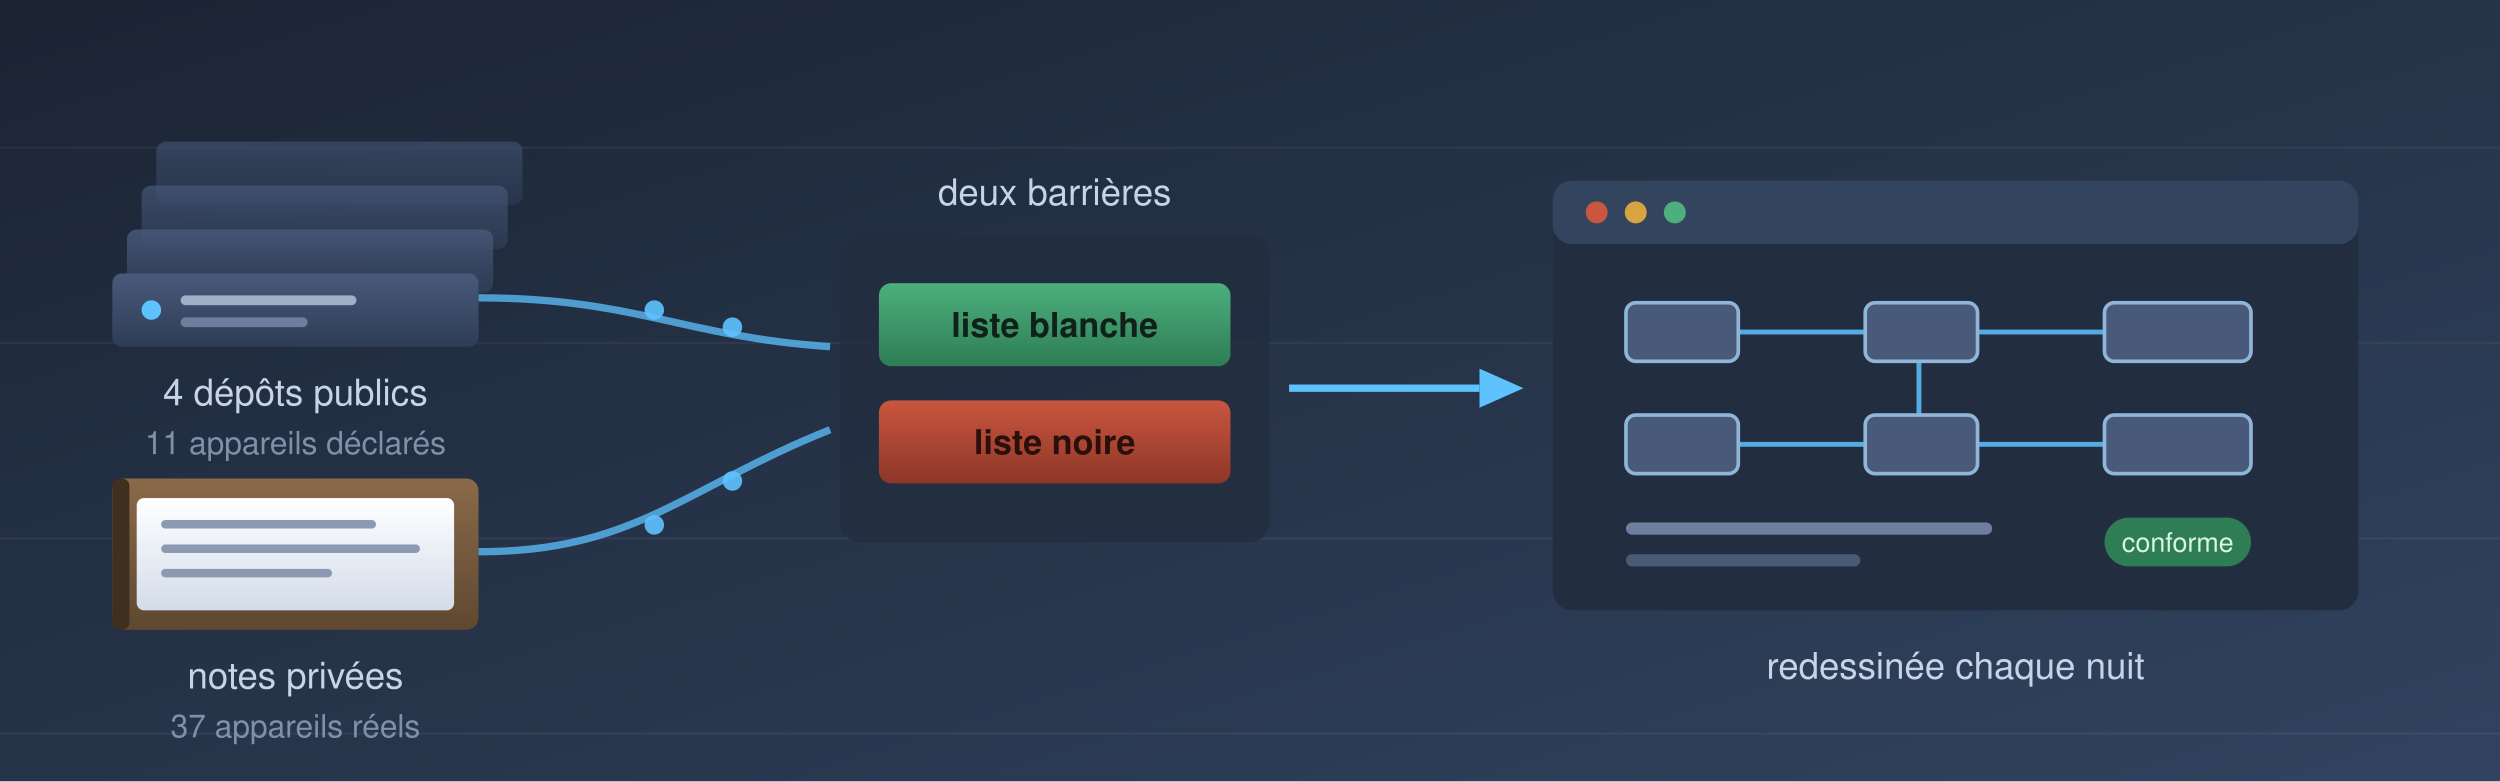
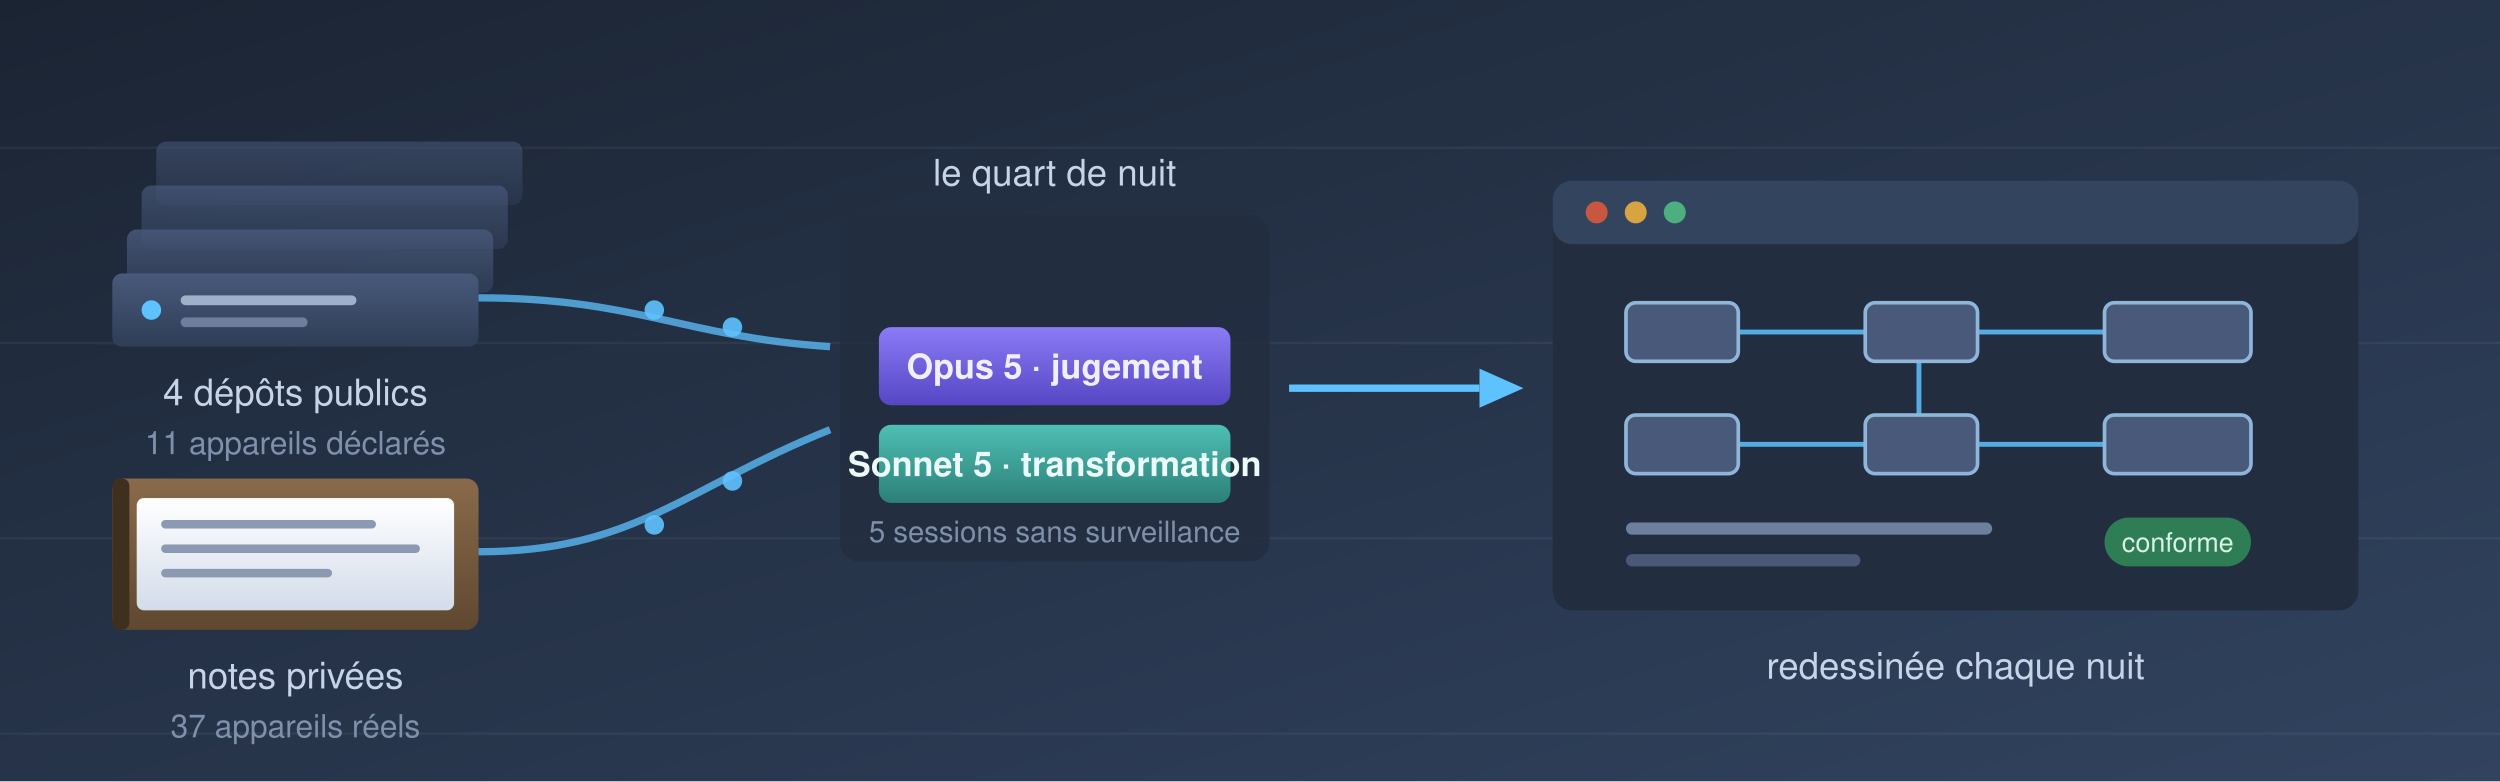
- <svg xmlns="http://www.w3.org/2000/svg" viewBox="0 0 1024 320" font-family="Helvetica, Arial, sans-serif" role="img" aria-label="Illustration : à gauche une pile de dépôts de code et un carnet de notes manuscrit, tous deux reliés par des conduits vers un tamis à deux étages au centre, d'où sort à droite un diagramme d'architecture propre affiché sur une page web">
+ <svg xmlns="http://www.w3.org/2000/svg" viewBox="0 0 1024 320" font-family="Helvetica, Arial, sans-serif" role="img" aria-label="Illustration : à gauche une pile de dépôts de code et un carnet de notes manuscrit, tous deux reliés par des conduits vers un panneau central marqué d'un croissant de lune, « le quart de nuit », où deux bandes nomment les modèles employés — Opus 5 pour le jugement, Sonnet 5 pour la transformation — d'où sort à droite un diagramme d'architecture propre affiché sur une page web">
  <defs>
    <linearGradient id="bgdeux" x1="0" y1="0" x2="1" y2="1">
      <stop offset="0%" stop-color="#1b2433" />
      <stop offset="100%" stop-color="#31435f" />
    </linearGradient>
    <linearGradient id="repobox" x1="0" y1="0" x2="0" y2="1">
      <stop offset="0%" stop-color="#48597a" />
      <stop offset="100%" stop-color="#2f3d56" />
    </linearGradient>
    <linearGradient id="notebook" x1="0" y1="0" x2="0" y2="1">
      <stop offset="0%" stop-color="#8a6a4a" />
      <stop offset="100%" stop-color="#5f4830" />
    </linearGradient>
    <linearGradient id="paper" x1="0" y1="0" x2="0" y2="1">
      <stop offset="0%" stop-color="#ffffff" />
      <stop offset="100%" stop-color="#d3dcea" />
    </linearGradient>
-     <linearGradient id="gate1" x1="0" y1="0" x2="0" y2="1">
-       <stop offset="0%" stop-color="#4caf7d" />
-       <stop offset="100%" stop-color="#2e7d54" />
+     <linearGradient id="opus" x1="0" y1="0" x2="0" y2="1">
+       <stop offset="0%" stop-color="#8b7bf5" />
+       <stop offset="100%" stop-color="#5546c4" />
    </linearGradient>
-     <linearGradient id="gate2" x1="0" y1="0" x2="0" y2="1">
-       <stop offset="0%" stop-color="#c9563f" />
-       <stop offset="100%" stop-color="#8e3628" />
+     <linearGradient id="sonnet" x1="0" y1="0" x2="0" y2="1">
+       <stop offset="0%" stop-color="#4fbfb4" />
+       <stop offset="100%" stop-color="#2b8079" />
    </linearGradient>
  </defs>
  <rect x="0" y="0" width="1024" height="320" fill="url(#bgdeux)" />
  <g fill="#ffffff" opacity="0.05">
    <rect x="0" y="60" width="1024" height="1" />
    <rect x="0" y="140" width="1024" height="1" />
    <rect x="0" y="220" width="1024" height="1" />
    <rect x="0" y="300" width="1024" height="1" />
  </g>
  <g transform="translate(46,58)">
    <rect x="18" y="0" width="150" height="26" rx="4" fill="url(#repobox)" opacity="0.55" />
    <rect x="12" y="18" width="150" height="26" rx="4" fill="url(#repobox)" opacity="0.7" />
    <rect x="6" y="36" width="150" height="26" rx="4" fill="url(#repobox)" opacity="0.85" />
    <rect x="0" y="54" width="150" height="30" rx="4" fill="url(#repobox)" />
    <circle cx="16" cy="69" r="4" fill="#5ec2ff" />
    <rect x="28" y="63" width="72" height="4" rx="2" fill="#9fb0c8" />
    <rect x="28" y="72" width="52" height="4" rx="2" fill="#6d7f9c" />
    <text x="75" y="108" text-anchor="middle" fill="#c7d4e8" font-size="15">4 dépôts publics</text>
    <text x="75" y="128" text-anchor="middle" fill="#7f90aa" font-size="13">11 appareils déclarés</text>
  </g>
  <g transform="translate(46,196)">
    <rect x="0" y="0" width="150" height="62" rx="5" fill="url(#notebook)" />
    <rect x="10" y="8" width="130" height="46" rx="3" fill="url(#paper)" />
    <rect x="20" y="17" width="88" height="3.5" rx="1.75" fill="#8b9ab2" />
    <rect x="20" y="27" width="106" height="3.5" rx="1.75" fill="#8b9ab2" />
    <rect x="20" y="37" width="70" height="3.5" rx="1.75" fill="#8b9ab2" />
    <rect x="0" y="0" width="7" height="62" rx="3" fill="#3f2f1f" />
    <text x="75" y="86" text-anchor="middle" fill="#c7d4e8" font-size="15">notes privées</text>
    <text x="75" y="106" text-anchor="middle" fill="#7f90aa" font-size="13">37 appareils réels</text>
  </g>
  <g fill="none" stroke="#5ec2ff" stroke-width="3" opacity="0.75">
    <path d="M196 122 C 260 122, 280 138, 340 142" />
    <path d="M196 226 C 260 226, 280 200, 340 176" />
  </g>
  <g fill="#5ec2ff" opacity="0.9">
    <circle cx="268" cy="127" r="4" />
    <circle cx="300" cy="134" r="4" />
    <circle cx="268" cy="215" r="4" />
    <circle cx="300" cy="197" r="4" />
  </g>
-   <g transform="translate(344,96)">
-     <rect x="0" y="0" width="176" height="126" rx="8" fill="#222d40" opacity="0.85" />
-     <rect x="16" y="20" width="144" height="34" rx="5" fill="url(#gate1)" />
-     <text x="88" y="42" text-anchor="middle" fill="#0f2119" font-size="14" font-weight="bold">liste blanche</text>
-     <rect x="16" y="68" width="144" height="34" rx="5" fill="url(#gate2)" />
-     <text x="88" y="90" text-anchor="middle" fill="#2a0f0a" font-size="14" font-weight="bold">liste noire</text>
-     <text x="88" y="-12" text-anchor="middle" fill="#c7d4e8" font-size="15">deux barrières</text>
+   <g transform="translate(344,88)">
+     <rect x="0" y="0" width="176" height="142" rx="8" fill="#222d40" opacity="0.85" />
+     <g transform="translate(88,26)">
+       <path d="M6 -11 A 11 11 0 1 0 6 11 A 8.5 8.5 0 1 1 6 -11 Z" fill="#d8c98f" />
+     </g>
+     <rect x="16" y="46" width="144" height="32" rx="5" fill="url(#opus)" />
+     <text x="88" y="67" text-anchor="middle" fill="#f2effd" font-size="14" font-weight="bold">Opus 5 · jugement</text>
+     <rect x="16" y="86" width="144" height="32" rx="5" fill="url(#sonnet)" />
+     <text x="88" y="107" text-anchor="middle" fill="#ecfbf9" font-size="14" font-weight="bold">Sonnet 5 · transformation</text>
+     <text x="88" y="134" text-anchor="middle" fill="#7f90aa" font-size="12">5 sessions sans surveillance</text>
+     <text x="88" y="-12" text-anchor="middle" fill="#c7d4e8" font-size="15">le quart de nuit</text>
  </g>
  <g fill="none" stroke="#5ec2ff" stroke-width="3">
    <path d="M528 159 L 606 159" />
  </g>
  <path d="M606 151 L 624 159 L 606 167 Z" fill="#5ec2ff" />
  <g transform="translate(636,74)">
    <rect x="0" y="0" width="330" height="176" rx="8" fill="#222d40" />
    <rect x="0" y="0" width="330" height="26" rx="8" fill="#33445f" />
    <circle cx="18" cy="13" r="4.5" fill="#c9563f" />
    <circle cx="34" cy="13" r="4.5" fill="#d8a341" />
    <circle cx="50" cy="13" r="4.5" fill="#4caf7d" />
    <g stroke="#5ec2ff" stroke-width="2" fill="none" opacity="0.85">
      <path d="M60 62 L 150 62" />
      <path d="M150 62 L 150 108" />
      <path d="M150 108 L 246 108" />
      <path d="M150 62 L 246 62" />
      <path d="M60 108 L 150 108" />
    </g>
    <g fill="#48597a" stroke="#8fb6d8" stroke-width="1.5">
      <rect x="30" y="50" width="46" height="24" rx="4" />
      <rect x="128" y="50" width="46" height="24" rx="4" />
      <rect x="226" y="50" width="60" height="24" rx="4" />
      <rect x="30" y="96" width="46" height="24" rx="4" />
      <rect x="128" y="96" width="46" height="24" rx="4" />
      <rect x="226" y="96" width="60" height="24" rx="4" />
    </g>
    <rect x="30" y="140" width="150" height="5" rx="2.5" fill="#6d7f9c" />
    <rect x="30" y="153" width="96" height="5" rx="2.5" fill="#4a5a76" />
    <g transform="translate(226,138)">
      <rect x="0" y="0" width="60" height="20" rx="10" fill="#2e7d54" />
      <text x="30" y="14" text-anchor="middle" fill="#d8f5e6" font-size="11">conforme</text>
    </g>
  </g>
  <text x="801" y="278" text-anchor="middle" fill="#c7d4e8" font-size="15">redessinée chaque nuit</text>
</svg>
